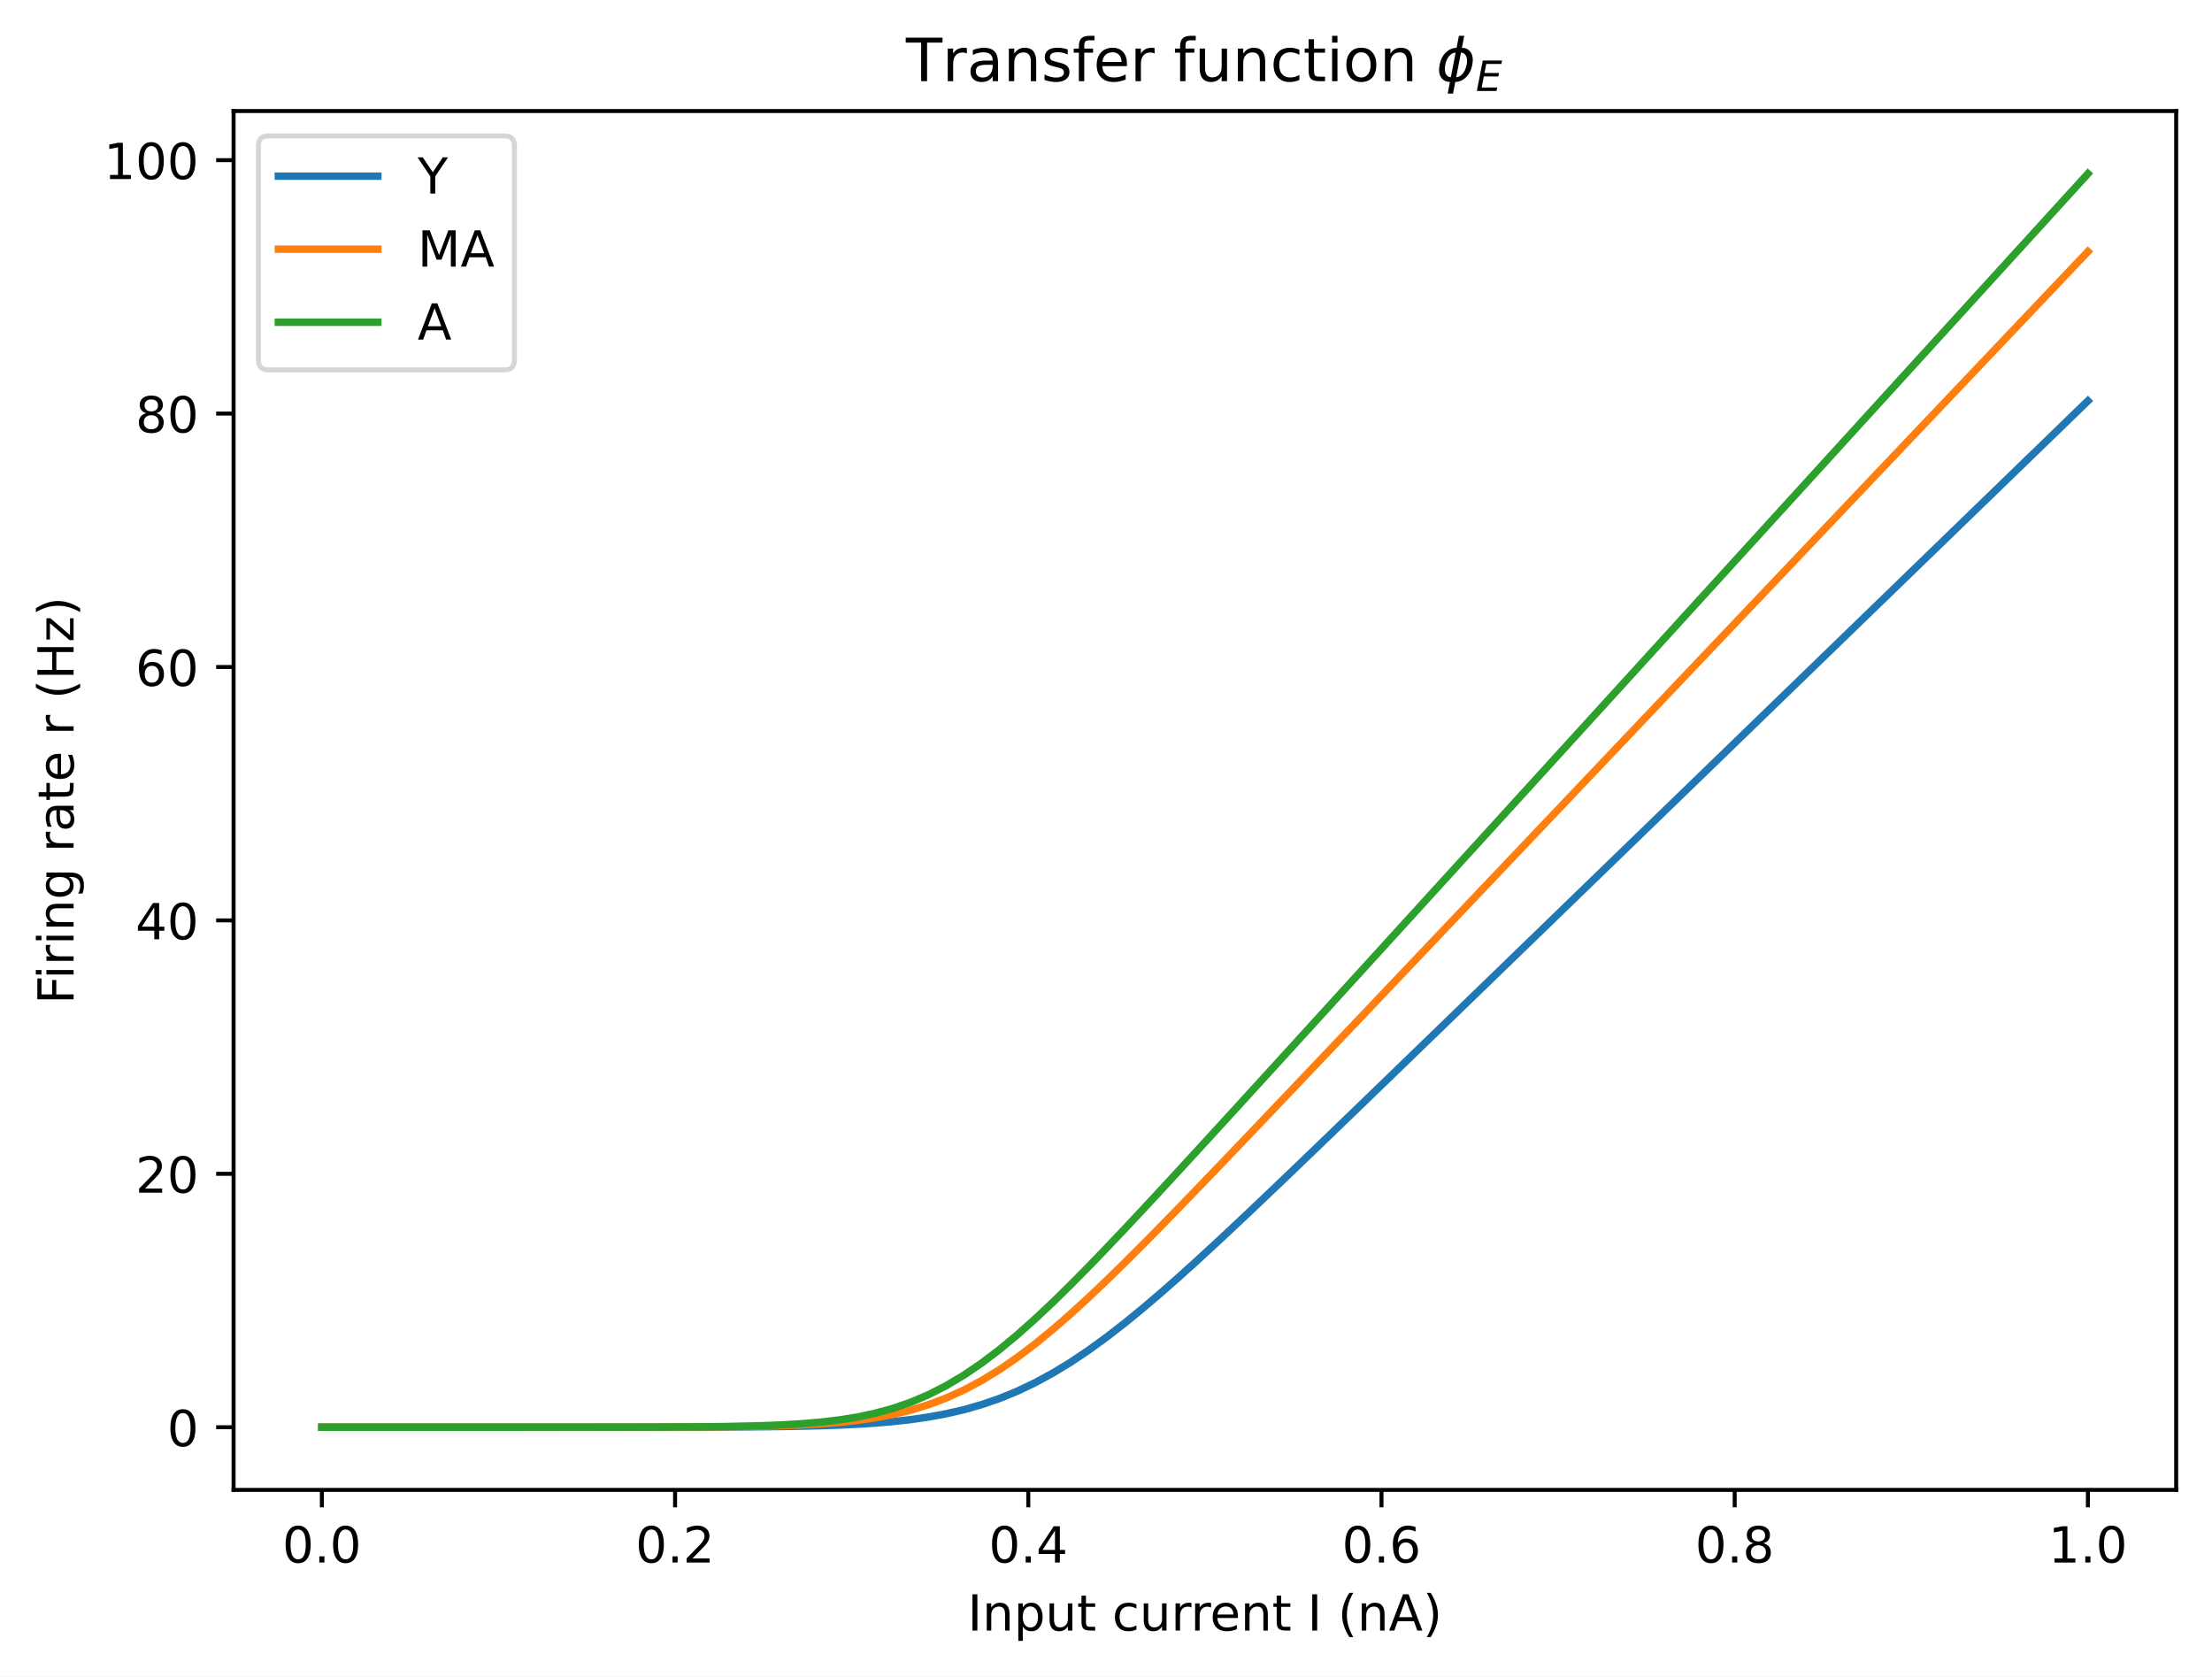
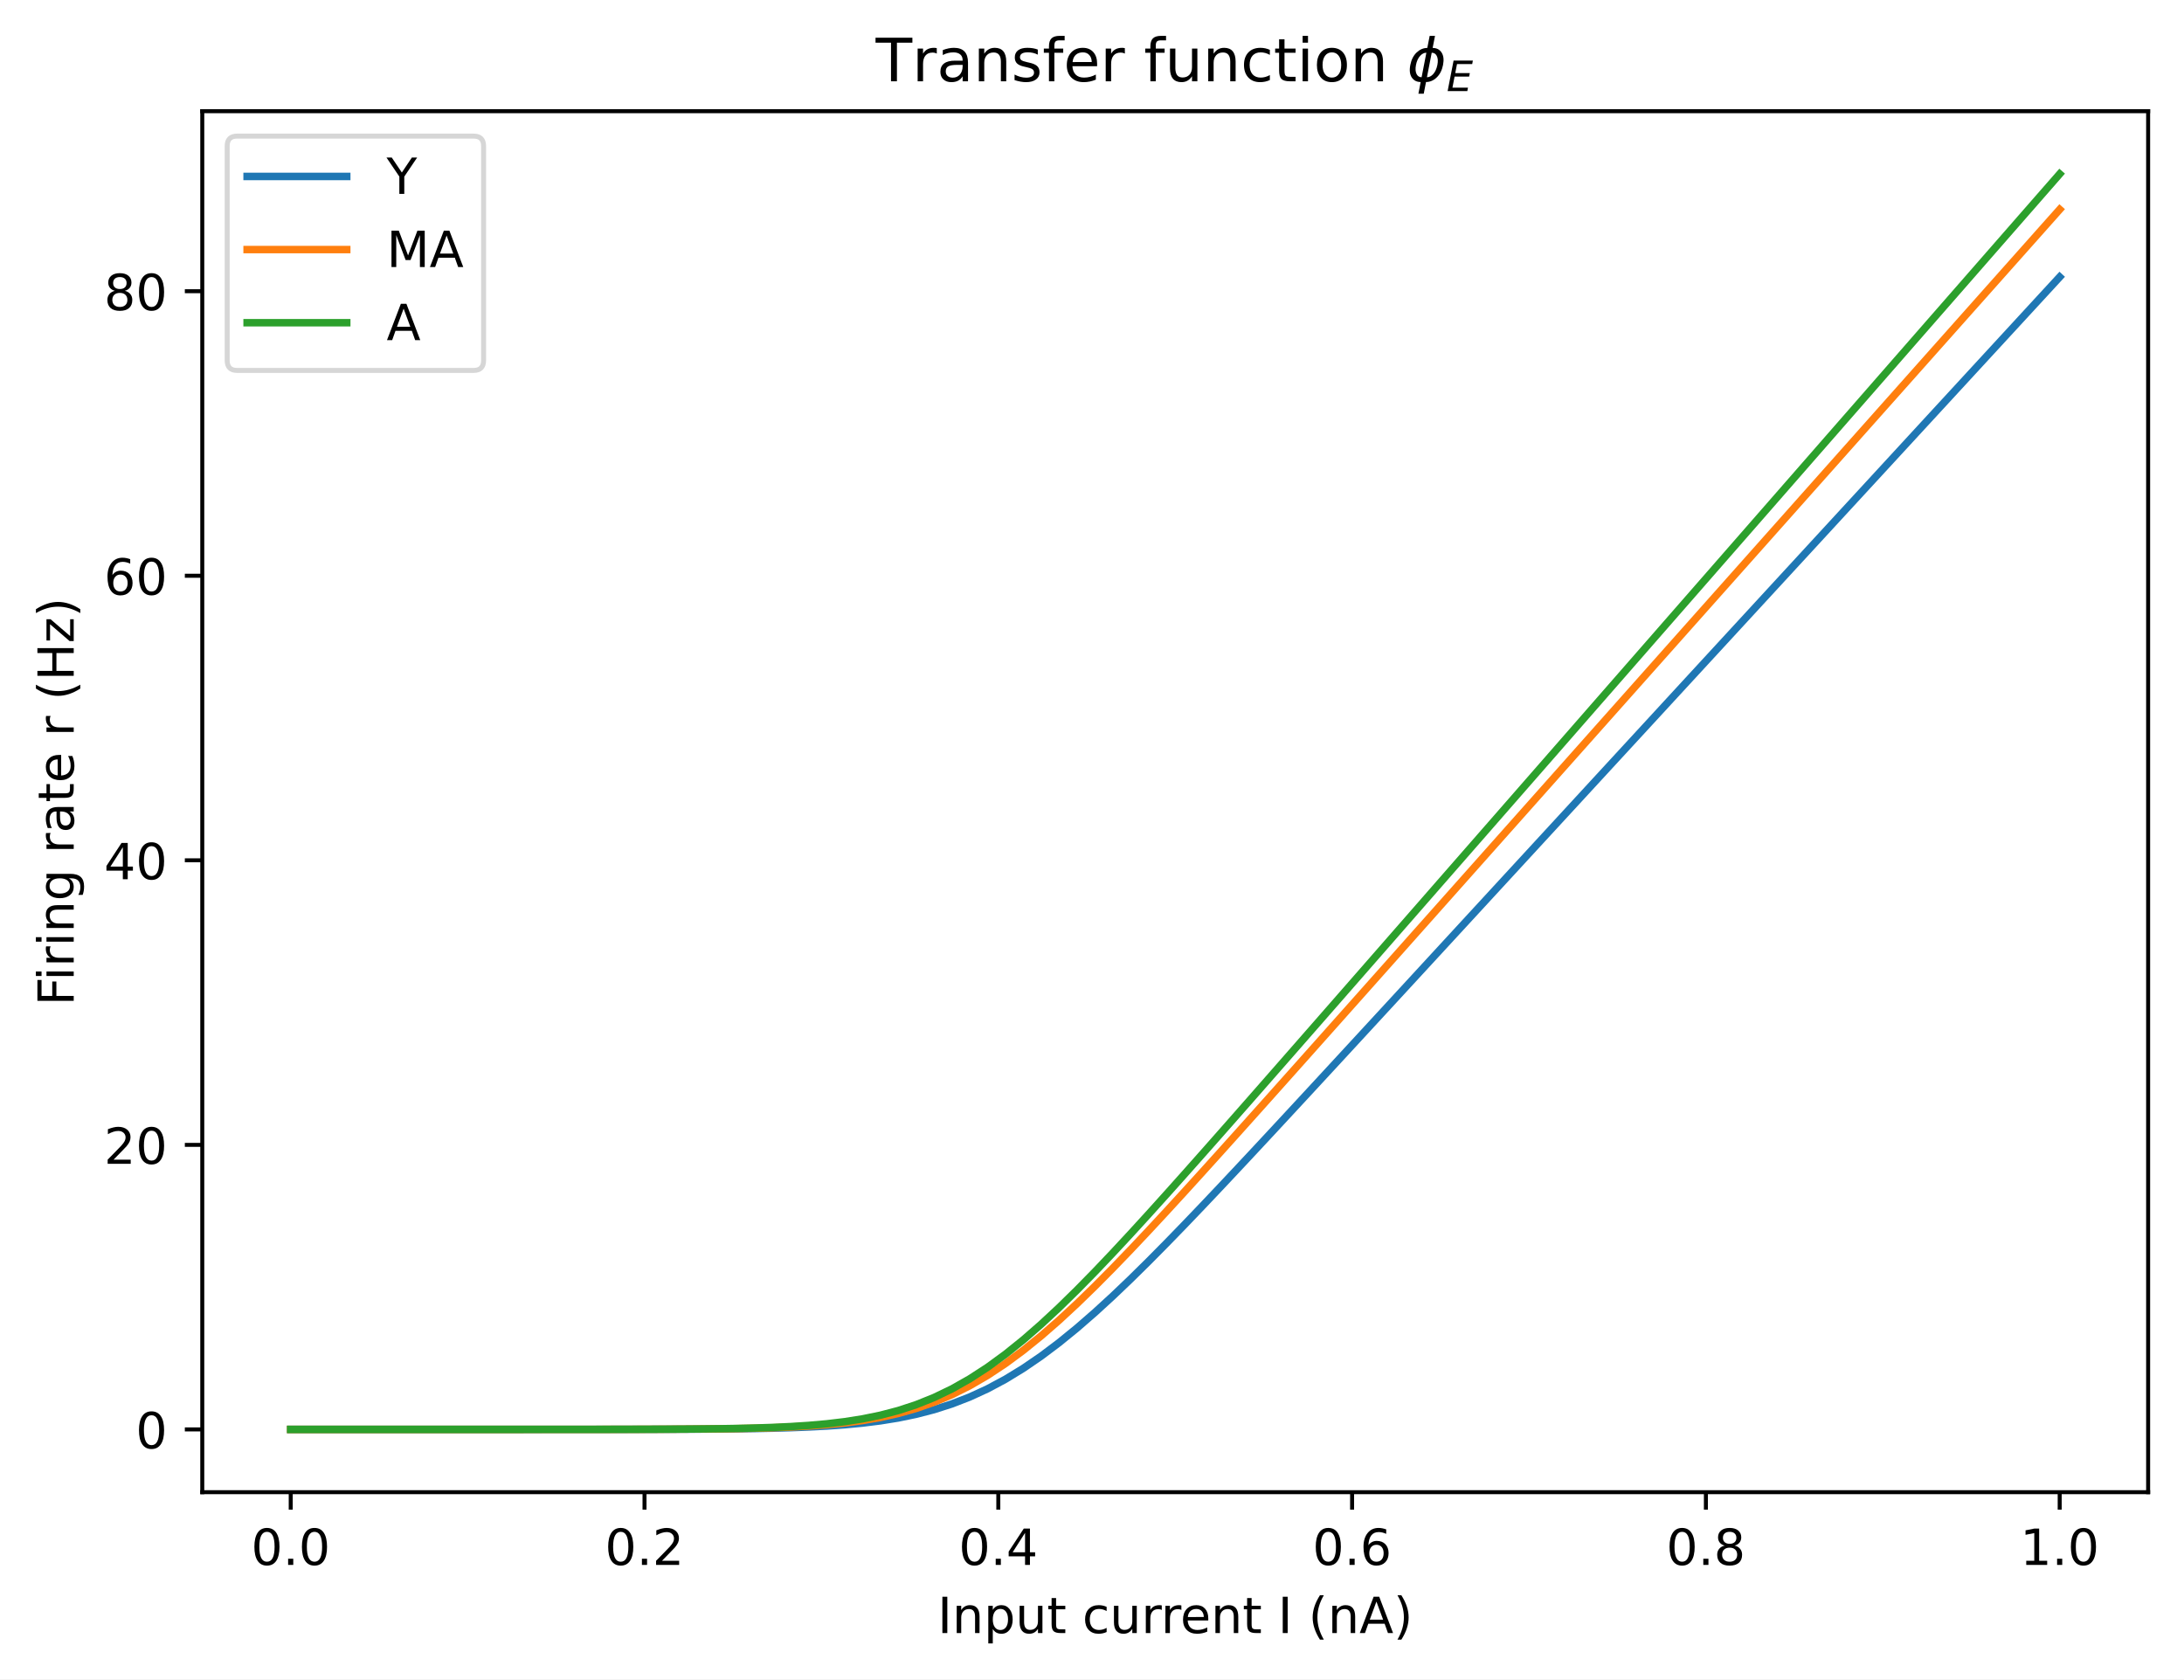
- <svg xmlns="http://www.w3.org/2000/svg" xmlns:xlink="http://www.w3.org/1999/xlink" width="444.766pt" height="337.076pt" viewBox="0 0 444.766 337.076" version="1.1">
+ <svg xmlns="http://www.w3.org/2000/svg" xmlns:xlink="http://www.w3.org/1999/xlink" width="438.403pt" height="337.076pt" viewBox="0 0 438.403 337.076" version="1.1">
  <defs>
    <style type="text/css">*{stroke-linejoin: round; stroke-linecap: butt}</style>
  </defs>
  <g id="figure_1">
    <g id="patch_1">
-       <path d="M 0 337.076  L 444.766 337.076  L 444.766 0  L 0 0  z " style="fill: #ffffff" />
+       <path d="M 0 337.076  L 438.403 337.076  L 438.403 0  L 0 0  z " style="fill: #ffffff" />
    </g>
    <g id="axes_1">
      <g id="patch_2">
-         <path d="M 46.966 299.52  L 437.566 299.52  L 437.566 22.32  L 46.966 22.32  z " style="fill: #ffffff" />
+         <path d="M 40.603 299.52  L 431.203 299.52  L 431.203 22.32  L 40.603 22.32  z " style="fill: #ffffff" />
      </g>
      <g id="matplotlib.axis_1">
        <g id="xtick_1">
          <g id="line2d_1">
            <defs>
-               <path id="m1072ce6566" d="M 0 0  L 0 3.5  " style="stroke: #000000; stroke-width: 0.8" />
-             </defs>
-             <g>
-               <use xlink:href="#m1072ce6566" x="64.72" y="299.52" style="stroke: #000000; stroke-width: 0.8" />
+               <path id="mf1806a82f8" d="M 0 0  L 0 3.5  " style="stroke: #000000; stroke-width: 0.8" />
+             </defs>
+             <g>
+               <use xlink:href="#mf1806a82f8" x="58.358" y="299.52" style="stroke: #000000; stroke-width: 0.8" />
            </g>
          </g>
          <g id="text_1">
-             <g transform="translate(56.76861 314.1184) scale(0.1 -0.1)">
+             <g transform="translate(50.40611 314.1184) scale(0.1 -0.1)">
              <defs>
                <path id="DejaVuSans-30" d="M 2034 4250  Q 1547 4250 1301 3770  Q 1056 3291 1056 2328  Q 1056 1369 1301 889  Q 1547 409 2034 409  Q 2525 409 2770 889  Q 3016 1369 3016 2328  Q 3016 3291 2770 3770  Q 2525 4250 2034 4250  z M 2034 4750  Q 2819 4750 3233 4129  Q 3647 3509 3647 2328  Q 3647 1150 3233 529  Q 2819 -91 2034 -91  Q 1250 -91 836 529  Q 422 1150 422 2328  Q 422 3509 836 4129  Q 1250 4750 2034 4750  z " transform="scale(0.015625)" />
                <path id="DejaVuSans-2e" d="M 684 794  L 1344 794  L 1344 0  L 684 0  L 684 794  z " transform="scale(0.015625)" />
              </defs>
              <use xlink:href="#DejaVuSans-30" />
              <use xlink:href="#DejaVuSans-2e" x="63.623" />
              <use xlink:href="#DejaVuSans-30" x="95.41" />
            </g>
          </g>
        </g>
        <g id="xtick_2">
          <g id="line2d_2">
            <g>
-               <use xlink:href="#m1072ce6566" x="135.738" y="299.52" style="stroke: #000000; stroke-width: 0.8" />
+               <use xlink:href="#mf1806a82f8" x="129.376" y="299.52" style="stroke: #000000; stroke-width: 0.8" />
            </g>
          </g>
          <g id="text_2">
-             <g transform="translate(127.7868 314.1184) scale(0.1 -0.1)">
+             <g transform="translate(121.4243 314.1184) scale(0.1 -0.1)">
              <defs>
                <path id="DejaVuSans-32" d="M 1228 531  L 3431 531  L 3431 0  L 469 0  L 469 531  Q 828 903 1448 1529  Q 2069 2156 2228 2338  Q 2531 2678 2651 2914  Q 2772 3150 2772 3378  Q 2772 3750 2511 3984  Q 2250 4219 1831 4219  Q 1534 4219 1204 4116  Q 875 4013 500 3803  L 500 4441  Q 881 4594 1212 4672  Q 1544 4750 1819 4750  Q 2544 4750 2975 4387  Q 3406 4025 3406 3419  Q 3406 3131 3298 2873  Q 3191 2616 2906 2266  Q 2828 2175 2409 1742  Q 1991 1309 1228 531  z " transform="scale(0.015625)" />
              </defs>
              <use xlink:href="#DejaVuSans-30" />
              <use xlink:href="#DejaVuSans-2e" x="63.623" />
              <use xlink:href="#DejaVuSans-32" x="95.41" />
            </g>
          </g>
        </g>
        <g id="xtick_3">
          <g id="line2d_3">
            <g>
-               <use xlink:href="#m1072ce6566" x="206.757" y="299.52" style="stroke: #000000; stroke-width: 0.8" />
+               <use xlink:href="#mf1806a82f8" x="200.394" y="299.52" style="stroke: #000000; stroke-width: 0.8" />
            </g>
          </g>
          <g id="text_3">
-             <g transform="translate(198.805 314.1184) scale(0.1 -0.1)">
+             <g transform="translate(192.4425 314.1184) scale(0.1 -0.1)">
              <defs>
                <path id="DejaVuSans-34" d="M 2419 4116  L 825 1625  L 2419 1625  L 2419 4116  z M 2253 4666  L 3047 4666  L 3047 1625  L 3713 1625  L 3713 1100  L 3047 1100  L 3047 0  L 2419 0  L 2419 1100  L 313 1100  L 313 1709  L 2253 4666  z " transform="scale(0.015625)" />
              </defs>
              <use xlink:href="#DejaVuSans-30" />
              <use xlink:href="#DejaVuSans-2e" x="63.623" />
              <use xlink:href="#DejaVuSans-34" x="95.41" />
            </g>
          </g>
        </g>
        <g id="xtick_4">
          <g id="line2d_4">
            <g>
-               <use xlink:href="#m1072ce6566" x="277.775" y="299.52" style="stroke: #000000; stroke-width: 0.8" />
+               <use xlink:href="#mf1806a82f8" x="271.412" y="299.52" style="stroke: #000000; stroke-width: 0.8" />
            </g>
          </g>
          <g id="text_4">
-             <g transform="translate(269.8232 314.1184) scale(0.1 -0.1)">
+             <g transform="translate(263.4607 314.1184) scale(0.1 -0.1)">
              <defs>
                <path id="DejaVuSans-36" d="M 2113 2584  Q 1688 2584 1439 2293  Q 1191 2003 1191 1497  Q 1191 994 1439 701  Q 1688 409 2113 409  Q 2538 409 2786 701  Q 3034 994 3034 1497  Q 3034 2003 2786 2293  Q 2538 2584 2113 2584  z M 3366 4563  L 3366 3988  Q 3128 4100 2886 4159  Q 2644 4219 2406 4219  Q 1781 4219 1451 3797  Q 1122 3375 1075 2522  Q 1259 2794 1537 2939  Q 1816 3084 2150 3084  Q 2853 3084 3261 2657  Q 3669 2231 3669 1497  Q 3669 778 3244 343  Q 2819 -91 2113 -91  Q 1303 -91 875 529  Q 447 1150 447 2328  Q 447 3434 972 4092  Q 1497 4750 2381 4750  Q 2619 4750 2861 4703  Q 3103 4656 3366 4563  z " transform="scale(0.015625)" />
              </defs>
              <use xlink:href="#DejaVuSans-30" />
              <use xlink:href="#DejaVuSans-2e" x="63.623" />
              <use xlink:href="#DejaVuSans-36" x="95.41" />
            </g>
          </g>
        </g>
        <g id="xtick_5">
          <g id="line2d_5">
            <g>
-               <use xlink:href="#m1072ce6566" x="348.793" y="299.52" style="stroke: #000000; stroke-width: 0.8" />
+               <use xlink:href="#mf1806a82f8" x="342.43" y="299.52" style="stroke: #000000; stroke-width: 0.8" />
            </g>
          </g>
          <g id="text_5">
-             <g transform="translate(340.8413 314.1184) scale(0.1 -0.1)">
+             <g transform="translate(334.4788 314.1184) scale(0.1 -0.1)">
              <defs>
                <path id="DejaVuSans-38" d="M 2034 2216  Q 1584 2216 1326 1975  Q 1069 1734 1069 1313  Q 1069 891 1326 650  Q 1584 409 2034 409  Q 2484 409 2743 651  Q 3003 894 3003 1313  Q 3003 1734 2745 1975  Q 2488 2216 2034 2216  z M 1403 2484  Q 997 2584 770 2862  Q 544 3141 544 3541  Q 544 4100 942 4425  Q 1341 4750 2034 4750  Q 2731 4750 3128 4425  Q 3525 4100 3525 3541  Q 3525 3141 3298 2862  Q 3072 2584 2669 2484  Q 3125 2378 3379 2068  Q 3634 1759 3634 1313  Q 3634 634 3220 271  Q 2806 -91 2034 -91  Q 1263 -91 848 271  Q 434 634 434 1313  Q 434 1759 690 2068  Q 947 2378 1403 2484  z M 1172 3481  Q 1172 3119 1398 2916  Q 1625 2713 2034 2713  Q 2441 2713 2670 2916  Q 2900 3119 2900 3481  Q 2900 3844 2670 4047  Q 2441 4250 2034 4250  Q 1625 4250 1398 4047  Q 1172 3844 1172 3481  z " transform="scale(0.015625)" />
              </defs>
              <use xlink:href="#DejaVuSans-30" />
              <use xlink:href="#DejaVuSans-2e" x="63.623" />
              <use xlink:href="#DejaVuSans-38" x="95.41" />
            </g>
          </g>
        </g>
        <g id="xtick_6">
          <g id="line2d_6">
            <g>
-               <use xlink:href="#m1072ce6566" x="419.811" y="299.52" style="stroke: #000000; stroke-width: 0.8" />
+               <use xlink:href="#mf1806a82f8" x="413.449" y="299.52" style="stroke: #000000; stroke-width: 0.8" />
            </g>
          </g>
          <g id="text_6">
-             <g transform="translate(411.8595 314.1184) scale(0.1 -0.1)">
+             <g transform="translate(405.497 314.1184) scale(0.1 -0.1)">
              <defs>
                <path id="DejaVuSans-31" d="M 794 531  L 1825 531  L 1825 4091  L 703 3866  L 703 4441  L 1819 4666  L 2450 4666  L 2450 531  L 3481 531  L 3481 0  L 794 0  L 794 531  z " transform="scale(0.015625)" />
              </defs>
              <use xlink:href="#DejaVuSans-31" />
              <use xlink:href="#DejaVuSans-2e" x="63.623" />
              <use xlink:href="#DejaVuSans-30" x="95.41" />
            </g>
          </g>
        </g>
        <g id="text_7">
-           <g transform="translate(194.5516 327.7966) scale(0.1 -0.1)">
+           <g transform="translate(188.1891 327.7966) scale(0.1 -0.1)">
            <defs>
              <path id="DejaVuSans-49" d="M 628 4666  L 1259 4666  L 1259 0  L 628 0  L 628 4666  z " transform="scale(0.015625)" />
              <path id="DejaVuSans-6e" d="M 3513 2113  L 3513 0  L 2938 0  L 2938 2094  Q 2938 2591 2744 2837  Q 2550 3084 2163 3084  Q 1697 3084 1428 2787  Q 1159 2491 1159 1978  L 1159 0  L 581 0  L 581 3500  L 1159 3500  L 1159 2956  Q 1366 3272 1645 3428  Q 1925 3584 2291 3584  Q 2894 3584 3203 3211  Q 3513 2838 3513 2113  z " transform="scale(0.015625)" />
              <path id="DejaVuSans-70" d="M 1159 525  L 1159 -1331  L 581 -1331  L 581 3500  L 1159 3500  L 1159 2969  Q 1341 3281 1617 3432  Q 1894 3584 2278 3584  Q 2916 3584 3314 3078  Q 3713 2572 3713 1747  Q 3713 922 3314 415  Q 2916 -91 2278 -91  Q 1894 -91 1617 61  Q 1341 213 1159 525  z M 3116 1747  Q 3116 2381 2855 2742  Q 2594 3103 2138 3103  Q 1681 3103 1420 2742  Q 1159 2381 1159 1747  Q 1159 1113 1420 752  Q 1681 391 2138 391  Q 2594 391 2855 752  Q 3116 1113 3116 1747  z " transform="scale(0.015625)" />
              <path id="DejaVuSans-75" d="M 544 1381  L 544 3500  L 1119 3500  L 1119 1403  Q 1119 906 1312 657  Q 1506 409 1894 409  Q 2359 409 2629 706  Q 2900 1003 2900 1516  L 2900 3500  L 3475 3500  L 3475 0  L 2900 0  L 2900 538  Q 2691 219 2414 64  Q 2138 -91 1772 -91  Q 1169 -91 856 284  Q 544 659 544 1381  z M 1991 3584  L 1991 3584  z " transform="scale(0.015625)" />
              <path id="DejaVuSans-74" d="M 1172 4494  L 1172 3500  L 2356 3500  L 2356 3053  L 1172 3053  L 1172 1153  Q 1172 725 1289 603  Q 1406 481 1766 481  L 2356 481  L 2356 0  L 1766 0  Q 1100 0 847 248  Q 594 497 594 1153  L 594 3053  L 172 3053  L 172 3500  L 594 3500  L 594 4494  L 1172 4494  z " transform="scale(0.015625)" />
              <path id="DejaVuSans-20" transform="scale(0.015625)" />
              <path id="DejaVuSans-63" d="M 3122 3366  L 3122 2828  Q 2878 2963 2633 3030  Q 2388 3097 2138 3097  Q 1578 3097 1268 2742  Q 959 2388 959 1747  Q 959 1106 1268 751  Q 1578 397 2138 397  Q 2388 397 2633 464  Q 2878 531 3122 666  L 3122 134  Q 2881 22 2623 -34  Q 2366 -91 2075 -91  Q 1284 -91 818 406  Q 353 903 353 1747  Q 353 2603 823 3093  Q 1294 3584 2113 3584  Q 2378 3584 2631 3529  Q 2884 3475 3122 3366  z " transform="scale(0.015625)" />
              <path id="DejaVuSans-72" d="M 2631 2963  Q 2534 3019 2420 3045  Q 2306 3072 2169 3072  Q 1681 3072 1420 2755  Q 1159 2438 1159 1844  L 1159 0  L 581 0  L 581 3500  L 1159 3500  L 1159 2956  Q 1341 3275 1631 3429  Q 1922 3584 2338 3584  Q 2397 3584 2469 3576  Q 2541 3569 2628 3553  L 2631 2963  z " transform="scale(0.015625)" />
              <path id="DejaVuSans-65" d="M 3597 1894  L 3597 1613  L 953 1613  Q 991 1019 1311 708  Q 1631 397 2203 397  Q 2534 397 2845 478  Q 3156 559 3463 722  L 3463 178  Q 3153 47 2828 -22  Q 2503 -91 2169 -91  Q 1331 -91 842 396  Q 353 884 353 1716  Q 353 2575 817 3079  Q 1281 3584 2069 3584  Q 2775 3584 3186 3129  Q 3597 2675 3597 1894  z M 3022 2063  Q 3016 2534 2758 2815  Q 2500 3097 2075 3097  Q 1594 3097 1305 2825  Q 1016 2553 972 2059  L 3022 2063  z " transform="scale(0.015625)" />
              <path id="DejaVuSans-28" d="M 1984 4856  Q 1566 4138 1362 3434  Q 1159 2731 1159 2009  Q 1159 1288 1364 580  Q 1569 -128 1984 -844  L 1484 -844  Q 1016 -109 783 600  Q 550 1309 550 2009  Q 550 2706 781 3412  Q 1013 4119 1484 4856  L 1984 4856  z " transform="scale(0.015625)" />
              <path id="DejaVuSans-41" d="M 2188 4044  L 1331 1722  L 3047 1722  L 2188 4044  z M 1831 4666  L 2547 4666  L 4325 0  L 3669 0  L 3244 1197  L 1141 1197  L 716 0  L 50 0  L 1831 4666  z " transform="scale(0.015625)" />
              <path id="DejaVuSans-29" d="M 513 4856  L 1013 4856  Q 1481 4119 1714 3412  Q 1947 2706 1947 2009  Q 1947 1309 1714 600  Q 1481 -109 1013 -844  L 513 -844  Q 928 -128 1133 580  Q 1338 1288 1338 2009  Q 1338 2731 1133 3434  Q 928 4138 513 4856  z " transform="scale(0.015625)" />
            </defs>
            <use xlink:href="#DejaVuSans-49" />
            <use xlink:href="#DejaVuSans-6e" x="29.492" />
            <use xlink:href="#DejaVuSans-70" x="92.871" />
            <use xlink:href="#DejaVuSans-75" x="156.348" />
            <use xlink:href="#DejaVuSans-74" x="219.727" />
            <use xlink:href="#DejaVuSans-20" x="258.936" />
            <use xlink:href="#DejaVuSans-63" x="290.723" />
            <use xlink:href="#DejaVuSans-75" x="345.703" />
            <use xlink:href="#DejaVuSans-72" x="409.082" />
            <use xlink:href="#DejaVuSans-72" x="448.445" />
            <use xlink:href="#DejaVuSans-65" x="487.309" />
            <use xlink:href="#DejaVuSans-6e" x="548.832" />
            <use xlink:href="#DejaVuSans-74" x="612.211" />
            <use xlink:href="#DejaVuSans-20" x="651.42" />
            <use xlink:href="#DejaVuSans-49" x="683.207" />
            <use xlink:href="#DejaVuSans-20" x="712.699" />
            <use xlink:href="#DejaVuSans-28" x="744.486" />
            <use xlink:href="#DejaVuSans-6e" x="783.5" />
            <use xlink:href="#DejaVuSans-41" x="846.879" />
            <use xlink:href="#DejaVuSans-29" x="915.287" />
          </g>
        </g>
      </g>
      <g id="matplotlib.axis_2">
        <g id="ytick_1">
          <g id="line2d_7">
            <defs>
-               <path id="m0a94225b3d" d="M 0 0  L -3.5 0  " style="stroke: #000000; stroke-width: 0.8" />
-             </defs>
-             <g>
-               <use xlink:href="#m0a94225b3d" x="46.966" y="286.92" style="stroke: #000000; stroke-width: 0.8" />
+               <path id="m13f90d590e" d="M 0 0  L -3.5 0  " style="stroke: #000000; stroke-width: 0.8" />
+             </defs>
+             <g>
+               <use xlink:href="#m13f90d590e" x="40.603" y="286.92" style="stroke: #000000; stroke-width: 0.8" />
            </g>
          </g>
          <g id="text_8">
-             <g transform="translate(33.60312 290.7192) scale(0.1 -0.1)">
+             <g transform="translate(27.24063 290.7192) scale(0.1 -0.1)">
              <use xlink:href="#DejaVuSans-30" />
            </g>
          </g>
        </g>
        <g id="ytick_2">
          <g id="line2d_8">
            <g>
-               <use xlink:href="#m0a94225b3d" x="46.966" y="235.975" style="stroke: #000000; stroke-width: 0.8" />
+               <use xlink:href="#m13f90d590e" x="40.603" y="229.804" style="stroke: #000000; stroke-width: 0.8" />
            </g>
          </g>
          <g id="text_9">
-             <g transform="translate(27.24063 239.7746) scale(0.1 -0.1)">
+             <g transform="translate(20.87813 233.6029) scale(0.1 -0.1)">
              <use xlink:href="#DejaVuSans-32" />
              <use xlink:href="#DejaVuSans-30" x="63.623" />
            </g>
          </g>
        </g>
        <g id="ytick_3">
          <g id="line2d_9">
            <g>
-               <use xlink:href="#m0a94225b3d" x="46.966" y="185.031" style="stroke: #000000; stroke-width: 0.8" />
+               <use xlink:href="#m13f90d590e" x="40.603" y="172.687" style="stroke: #000000; stroke-width: 0.8" />
            </g>
          </g>
          <g id="text_10">
-             <g transform="translate(27.24063 188.83) scale(0.1 -0.1)">
+             <g transform="translate(20.87813 176.4866) scale(0.1 -0.1)">
              <use xlink:href="#DejaVuSans-34" />
              <use xlink:href="#DejaVuSans-30" x="63.623" />
            </g>
          </g>
        </g>
        <g id="ytick_4">
          <g id="line2d_10">
            <g>
-               <use xlink:href="#m0a94225b3d" x="46.966" y="134.086" style="stroke: #000000; stroke-width: 0.8" />
+               <use xlink:href="#m13f90d590e" x="40.603" y="115.571" style="stroke: #000000; stroke-width: 0.8" />
            </g>
          </g>
          <g id="text_11">
-             <g transform="translate(27.24063 137.8854) scale(0.1 -0.1)">
+             <g transform="translate(20.87813 119.3703) scale(0.1 -0.1)">
              <use xlink:href="#DejaVuSans-36" />
              <use xlink:href="#DejaVuSans-30" x="63.623" />
            </g>
          </g>
        </g>
        <g id="ytick_5">
          <g id="line2d_11">
            <g>
-               <use xlink:href="#m0a94225b3d" x="46.966" y="83.142" style="stroke: #000000; stroke-width: 0.8" />
+               <use xlink:href="#m13f90d590e" x="40.603" y="58.455" style="stroke: #000000; stroke-width: 0.8" />
            </g>
          </g>
          <g id="text_12">
-             <g transform="translate(27.24063 86.94083) scale(0.1 -0.1)">
+             <g transform="translate(20.87813 62.25399) scale(0.1 -0.1)">
              <use xlink:href="#DejaVuSans-38" />
              <use xlink:href="#DejaVuSans-30" x="63.623" />
            </g>
          </g>
        </g>
-         <g id="ytick_6">
-           <g id="line2d_12">
-             <g>
-               <use xlink:href="#m0a94225b3d" x="46.966" y="32.197" style="stroke: #000000; stroke-width: 0.8" />
-             </g>
-           </g>
-           <g id="text_13">
-             <g transform="translate(20.87813 35.99623) scale(0.1 -0.1)">
-               <use xlink:href="#DejaVuSans-31" />
-               <use xlink:href="#DejaVuSans-30" x="63.623" />
-               <use xlink:href="#DejaVuSans-30" x="127.246" />
-             </g>
-           </g>
-         </g>
-         <g id="text_14">
+         <g id="text_13">
          <g transform="translate(14.79844 201.8747) rotate(-90) scale(0.1 -0.1)">
            <defs>
              <path id="DejaVuSans-46" d="M 628 4666  L 3309 4666  L 3309 4134  L 1259 4134  L 1259 2759  L 3109 2759  L 3109 2228  L 1259 2228  L 1259 0  L 628 0  L 628 4666  z " transform="scale(0.015625)" />
              <path id="DejaVuSans-69" d="M 603 3500  L 1178 3500  L 1178 0  L 603 0  L 603 3500  z M 603 4863  L 1178 4863  L 1178 4134  L 603 4134  L 603 4863  z " transform="scale(0.015625)" />
              <path id="DejaVuSans-67" d="M 2906 1791  Q 2906 2416 2648 2759  Q 2391 3103 1925 3103  Q 1463 3103 1205 2759  Q 947 2416 947 1791  Q 947 1169 1205 825  Q 1463 481 1925 481  Q 2391 481 2648 825  Q 2906 1169 2906 1791  z M 3481 434  Q 3481 -459 3084 -895  Q 2688 -1331 1869 -1331  Q 1566 -1331 1297 -1286  Q 1028 -1241 775 -1147  L 775 -588  Q 1028 -725 1275 -790  Q 1522 -856 1778 -856  Q 2344 -856 2625 -561  Q 2906 -266 2906 331  L 2906 616  Q 2728 306 2450 153  Q 2172 0 1784 0  Q 1141 0 747 490  Q 353 981 353 1791  Q 353 2603 747 3093  Q 1141 3584 1784 3584  Q 2172 3584 2450 3431  Q 2728 3278 2906 2969  L 2906 3500  L 3481 3500  L 3481 434  z " transform="scale(0.015625)" />
              <path id="DejaVuSans-61" d="M 2194 1759  Q 1497 1759 1228 1600  Q 959 1441 959 1056  Q 959 750 1161 570  Q 1363 391 1709 391  Q 2188 391 2477 730  Q 2766 1069 2766 1631  L 2766 1759  L 2194 1759  z M 3341 1997  L 3341 0  L 2766 0  L 2766 531  Q 2569 213 2275 61  Q 1981 -91 1556 -91  Q 1019 -91 701 211  Q 384 513 384 1019  Q 384 1609 779 1909  Q 1175 2209 1959 2209  L 2766 2209  L 2766 2266  Q 2766 2663 2505 2880  Q 2244 3097 1772 3097  Q 1472 3097 1187 3025  Q 903 2953 641 2809  L 641 3341  Q 956 3463 1253 3523  Q 1550 3584 1831 3584  Q 2591 3584 2966 3190  Q 3341 2797 3341 1997  z " transform="scale(0.015625)" />
              <path id="DejaVuSans-48" d="M 628 4666  L 1259 4666  L 1259 2753  L 3553 2753  L 3553 4666  L 4184 4666  L 4184 0  L 3553 0  L 3553 2222  L 1259 2222  L 1259 0  L 628 0  L 628 4666  z " transform="scale(0.015625)" />
              <path id="DejaVuSans-7a" d="M 353 3500  L 3084 3500  L 3084 2975  L 922 459  L 3084 459  L 3084 0  L 275 0  L 275 525  L 2438 3041  L 353 3041  L 353 3500  z " transform="scale(0.015625)" />
            </defs>
            <use xlink:href="#DejaVuSans-46" />
            <use xlink:href="#DejaVuSans-69" x="50.27" />
            <use xlink:href="#DejaVuSans-72" x="78.053" />
            <use xlink:href="#DejaVuSans-69" x="119.166" />
            <use xlink:href="#DejaVuSans-6e" x="146.949" />
            <use xlink:href="#DejaVuSans-67" x="210.328" />
            <use xlink:href="#DejaVuSans-20" x="273.805" />
            <use xlink:href="#DejaVuSans-72" x="305.592" />
            <use xlink:href="#DejaVuSans-61" x="346.705" />
            <use xlink:href="#DejaVuSans-74" x="407.984" />
            <use xlink:href="#DejaVuSans-65" x="447.193" />
            <use xlink:href="#DejaVuSans-20" x="508.717" />
            <use xlink:href="#DejaVuSans-72" x="540.504" />
            <use xlink:href="#DejaVuSans-20" x="581.617" />
            <use xlink:href="#DejaVuSans-28" x="613.404" />
            <use xlink:href="#DejaVuSans-48" x="652.418" />
            <use xlink:href="#DejaVuSans-7a" x="727.613" />
            <use xlink:href="#DejaVuSans-29" x="780.104" />
          </g>
        </g>
      </g>
+       <g id="line2d_12">
+         <path d="M 58.358 286.92  L 61.944 286.92  L 65.531 286.92  L 69.118 286.92  L 72.705 286.92  L 76.292 286.92  L 79.878 286.92  L 83.465 286.92  L 87.052 286.92  L 90.639 286.92  L 94.225 286.92  L 97.812 286.919  L 101.399 286.919  L 104.986 286.919  L 108.573 286.918  L 112.159 286.917  L 115.746 286.915  L 119.333 286.913  L 122.92 286.91  L 126.506 286.906  L 130.093 286.9  L 133.68 286.891  L 137.267 286.878  L 140.854 286.859  L 144.44 286.833  L 148.027 286.796  L 151.614 286.744  L 155.201 286.672  L 158.787 286.571  L 162.374 286.433  L 165.961 286.245  L 169.548 285.991  L 173.135 285.652  L 176.721 285.205  L 180.308 284.626  L 183.895 283.885  L 187.482 282.955  L 191.068 281.807  L 194.655 280.417  L 198.242 278.767  L 201.829 276.847  L 205.416 274.656  L 209.002 272.203  L 212.589 269.503  L 216.176 266.581  L 219.763 263.463  L 223.349 260.178  L 226.936 256.754  L 230.523 253.218  L 234.11 249.593  L 237.697 245.899  L 241.283 242.152  L 244.87 238.365  L 248.457 234.548  L 252.044 230.709  L 255.63 226.855  L 259.217 222.988  L 262.804 219.114  L 266.391 215.233  L 269.978 211.349  L 273.564 207.461  L 277.151 203.572  L 280.738 199.681  L 284.325 195.789  L 287.911 191.896  L 291.498 188.003  L 295.085 184.109  L 298.672 180.215  L 302.258 176.321  L 305.845 172.427  L 309.432 168.533  L 313.019 164.639  L 316.606 160.745  L 320.192 156.85  L 323.779 152.956  L 327.366 149.062  L 330.953 145.168  L 334.539 141.273  L 338.126 137.379  L 341.713 133.485  L 345.3 129.591  L 348.887 125.696  L 352.473 121.802  L 356.06 117.908  L 359.647 114.013  L 363.234 110.119  L 366.82 106.225  L 370.407 102.33  L 373.994 98.436  L 377.581 94.542  L 381.168 90.648  L 384.754 86.753  L 388.341 82.859  L 391.928 78.965  L 395.515 75.07  L 399.101 71.176  L 402.688 67.282  L 406.275 63.388  L 409.862 59.493  L 413.449 55.599  " clip-path="url(#pe2498b3df8)" style="fill: none; stroke: #1f77b4; stroke-width: 1.5; stroke-linecap: square" />
+       </g>
      <g id="line2d_13">
-         <path d="M 64.72 286.92  L 68.307 286.92  L 71.894 286.92  L 75.481 286.92  L 79.067 286.92  L 82.654 286.92  L 86.241 286.92  L 89.828 286.92  L 93.414 286.92  L 97.001 286.92  L 100.588 286.92  L 104.175 286.919  L 107.761 286.919  L 111.348 286.919  L 114.935 286.918  L 118.522 286.917  L 122.109 286.916  L 125.695 286.914  L 129.282 286.911  L 132.869 286.908  L 136.456 286.902  L 140.042 286.894  L 143.629 286.882  L 147.216 286.866  L 150.803 286.843  L 154.39 286.81  L 157.976 286.763  L 161.563 286.699  L 165.15 286.609  L 168.737 286.486  L 172.323 286.318  L 175.91 286.091  L 179.497 285.789  L 183.084 285.391  L 186.671 284.874  L 190.257 284.213  L 193.844 283.383  L 197.431 282.359  L 201.018 281.12  L 204.604 279.648  L 208.191 277.936  L 211.778 275.981  L 215.365 273.793  L 218.952 271.385  L 222.538 268.778  L 226.125 265.997  L 229.712 263.067  L 233.299 260.014  L 236.885 256.86  L 240.472 253.627  L 244.059 250.332  L 247.646 246.99  L 251.233 243.612  L 254.819 240.207  L 258.406 236.783  L 261.993 233.345  L 265.58 229.897  L 269.166 226.441  L 272.753 222.98  L 276.34 219.515  L 279.927 216.047  L 283.514 212.578  L 287.1 209.107  L 290.687 205.636  L 294.274 202.164  L 297.861 198.691  L 301.447 195.218  L 305.034 191.745  L 308.621 188.272  L 312.208 184.799  L 315.795 181.325  L 319.381 177.852  L 322.968 174.379  L 326.555 170.905  L 330.142 167.432  L 333.728 163.958  L 337.315 160.485  L 340.902 157.011  L 344.489 153.538  L 348.076 150.064  L 351.662 146.591  L 355.249 143.117  L 358.836 139.644  L 362.423 136.17  L 366.009 132.697  L 369.596 129.223  L 373.183 125.75  L 376.77 122.276  L 380.357 118.803  L 383.943 115.329  L 387.53 111.856  L 391.117 108.382  L 394.704 104.909  L 398.29 101.435  L 401.877 97.962  L 405.464 94.488  L 409.051 91.015  L 412.638 87.541  L 416.224 84.068  L 419.811 80.594  " clip-path="url(#pc67b0a345f)" style="fill: none; stroke: #1f77b4; stroke-width: 1.5; stroke-linecap: square" />
+         <path d="M 58.358 286.92  L 61.944 286.92  L 65.531 286.92  L 69.118 286.92  L 72.705 286.92  L 76.292 286.92  L 79.878 286.92  L 83.465 286.92  L 87.052 286.92  L 90.639 286.92  L 94.225 286.919  L 97.812 286.919  L 101.399 286.919  L 104.986 286.918  L 108.573 286.917  L 112.159 286.916  L 115.746 286.914  L 119.333 286.912  L 122.92 286.908  L 126.506 286.902  L 130.093 286.894  L 133.68 286.882  L 137.267 286.864  L 140.854 286.839  L 144.44 286.803  L 148.027 286.752  L 151.614 286.679  L 155.201 286.577  L 158.787 286.436  L 162.374 286.241  L 165.961 285.975  L 169.548 285.616  L 173.135 285.141  L 176.721 284.519  L 180.308 283.72  L 183.895 282.711  L 187.482 281.462  L 191.068 279.949  L 194.655 278.153  L 198.242 276.066  L 201.829 273.69  L 205.416 271.04  L 209.002 268.137  L 212.589 265.008  L 216.176 261.685  L 219.763 258.2  L 223.349 254.584  L 226.936 250.863  L 230.523 247.06  L 234.11 243.196  L 237.697 239.285  L 241.283 235.341  L 244.87 231.371  L 248.457 227.383  L 252.044 223.382  L 255.63 219.372  L 259.217 215.355  L 262.804 211.334  L 266.391 207.31  L 269.978 203.283  L 273.564 199.255  L 277.151 195.226  L 280.738 191.197  L 284.325 187.166  L 287.911 183.136  L 291.498 179.105  L 295.085 175.074  L 298.672 171.043  L 302.258 167.012  L 305.845 162.981  L 309.432 158.95  L 313.019 154.919  L 316.606 150.888  L 320.192 146.856  L 323.779 142.825  L 327.366 138.794  L 330.953 134.763  L 334.539 130.732  L 338.126 126.7  L 341.713 122.669  L 345.3 118.638  L 348.887 114.607  L 352.473 110.576  L 356.06 106.544  L 359.647 102.513  L 363.234 98.482  L 366.82 94.451  L 370.407 90.42  L 373.994 86.388  L 377.581 82.357  L 381.168 78.326  L 384.754 74.295  L 388.341 70.264  L 391.928 66.232  L 395.515 62.201  L 399.101 58.17  L 402.688 54.139  L 406.275 50.108  L 409.862 46.076  L 413.449 42.045  " clip-path="url(#pe2498b3df8)" style="fill: none; stroke: #ff7f0e; stroke-width: 1.5; stroke-linecap: square" />
      </g>
      <g id="line2d_14">
-         <path d="M 64.72 286.92  L 68.307 286.92  L 71.894 286.92  L 75.481 286.92  L 79.067 286.92  L 82.654 286.92  L 86.241 286.92  L 89.828 286.92  L 93.414 286.92  L 97.001 286.92  L 100.588 286.919  L 104.175 286.919  L 107.761 286.919  L 111.348 286.918  L 114.935 286.917  L 118.522 286.915  L 122.109 286.913  L 125.695 286.91  L 129.282 286.905  L 132.869 286.897  L 136.456 286.886  L 140.042 286.869  L 143.629 286.845  L 147.216 286.809  L 150.803 286.758  L 154.39 286.684  L 157.976 286.58  L 161.563 286.432  L 165.15 286.225  L 168.737 285.941  L 172.323 285.555  L 175.91 285.04  L 179.497 284.363  L 183.084 283.493  L 186.671 282.396  L 190.257 281.045  L 193.844 279.42  L 197.431 277.509  L 201.018 275.314  L 204.604 272.846  L 208.191 270.129  L 211.778 267.19  L 215.365 264.062  L 218.952 260.779  L 222.538 257.37  L 226.125 253.864  L 229.712 250.283  L 233.299 246.647  L 236.885 242.969  L 240.472 239.262  L 244.059 235.534  L 247.646 231.791  L 251.233 228.037  L 254.819 224.276  L 258.406 220.51  L 261.993 216.741  L 265.58 212.969  L 269.166 209.195  L 272.753 205.421  L 276.34 201.646  L 279.927 197.87  L 283.514 194.094  L 287.1 190.318  L 290.687 186.541  L 294.274 182.765  L 297.861 178.988  L 301.447 175.212  L 305.034 171.435  L 308.621 167.659  L 312.208 163.882  L 315.795 160.105  L 319.381 156.329  L 322.968 152.552  L 326.555 148.776  L 330.142 144.999  L 333.728 141.222  L 337.315 137.446  L 340.902 133.669  L 344.489 129.892  L 348.076 126.116  L 351.662 122.339  L 355.249 118.562  L 358.836 114.786  L 362.423 111.009  L 366.009 107.233  L 369.596 103.456  L 373.183 99.679  L 376.77 95.903  L 380.357 92.126  L 383.943 88.349  L 387.53 84.573  L 391.117 80.796  L 394.704 77.019  L 398.29 73.243  L 401.877 69.466  L 405.464 65.689  L 409.051 61.913  L 412.638 58.136  L 416.224 54.36  L 419.811 50.583  " clip-path="url(#pc67b0a345f)" style="fill: none; stroke: #ff7f0e; stroke-width: 1.5; stroke-linecap: square" />
-       </g>
-       <g id="line2d_15">
-         <path d="M 64.72 286.92  L 68.307 286.92  L 71.894 286.92  L 75.481 286.92  L 79.067 286.92  L 82.654 286.92  L 86.241 286.92  L 89.828 286.92  L 93.414 286.92  L 97.001 286.92  L 100.588 286.919  L 104.175 286.919  L 107.761 286.918  L 111.348 286.917  L 114.935 286.916  L 118.522 286.914  L 122.109 286.911  L 125.695 286.906  L 129.282 286.899  L 132.869 286.888  L 136.456 286.872  L 140.042 286.848  L 143.629 286.813  L 147.216 286.76  L 150.803 286.684  L 154.39 286.574  L 157.976 286.416  L 161.563 286.193  L 165.15 285.883  L 168.737 285.457  L 172.323 284.883  L 175.91 284.125  L 179.497 283.146  L 183.084 281.911  L 186.671 280.39  L 190.257 278.565  L 193.844 276.429  L 197.431 273.989  L 201.018 271.266  L 204.604 268.29  L 208.191 265.095  L 211.778 261.72  L 215.365 258.2  L 218.952 254.567  L 222.538 250.849  L 226.125 247.067  L 229.712 243.239  L 233.299 239.378  L 236.885 235.494  L 240.472 231.593  L 244.059 227.682  L 247.646 223.762  L 251.233 219.838  L 254.819 215.91  L 258.406 211.98  L 261.993 208.048  L 265.58 204.115  L 269.166 200.181  L 272.753 196.247  L 276.34 192.313  L 279.927 188.379  L 283.514 184.444  L 287.1 180.509  L 290.687 176.575  L 294.274 172.64  L 297.861 168.705  L 301.447 164.77  L 305.034 160.835  L 308.621 156.9  L 312.208 152.966  L 315.795 149.031  L 319.381 145.096  L 322.968 141.161  L 326.555 137.226  L 330.142 133.291  L 333.728 129.356  L 337.315 125.422  L 340.902 121.487  L 344.489 117.552  L 348.076 113.617  L 351.662 109.682  L 355.249 105.747  L 358.836 101.812  L 362.423 97.878  L 366.009 93.943  L 369.596 90.008  L 373.183 86.073  L 376.77 82.138  L 380.357 78.203  L 383.943 74.269  L 387.53 70.334  L 391.117 66.399  L 394.704 62.464  L 398.29 58.529  L 401.877 54.594  L 405.464 50.659  L 409.051 46.725  L 412.638 42.79  L 416.224 38.855  L 419.811 34.92  " clip-path="url(#pc67b0a345f)" style="fill: none; stroke: #2ca02c; stroke-width: 1.5; stroke-linecap: square" />
+         <path d="M 58.358 286.92  L 61.944 286.92  L 65.531 286.92  L 69.118 286.92  L 72.705 286.92  L 76.292 286.92  L 79.878 286.92  L 83.465 286.92  L 87.052 286.92  L 90.639 286.92  L 94.225 286.919  L 97.812 286.919  L 101.399 286.919  L 104.986 286.918  L 108.573 286.917  L 112.159 286.916  L 115.746 286.914  L 119.333 286.911  L 122.92 286.906  L 126.506 286.9  L 130.093 286.89  L 133.68 286.876  L 137.267 286.855  L 140.854 286.826  L 144.44 286.783  L 148.027 286.722  L 151.614 286.636  L 155.201 286.515  L 158.787 286.346  L 162.374 286.113  L 165.961 285.796  L 169.548 285.37  L 173.135 284.805  L 176.721 284.072  L 180.308 283.134  L 183.895 281.96  L 187.482 280.521  L 191.068 278.795  L 194.655 276.768  L 198.242 274.442  L 201.829 271.825  L 205.416 268.938  L 209.002 265.81  L 212.589 262.472  L 216.176 258.96  L 219.763 255.304  L 223.349 251.534  L 226.936 247.677  L 230.523 243.752  L 234.11 239.777  L 237.697 235.765  L 241.283 231.727  L 244.87 227.669  L 248.457 223.597  L 252.044 219.516  L 255.63 215.427  L 259.217 211.335  L 262.804 207.238  L 266.391 203.14  L 269.978 199.04  L 273.564 194.939  L 277.151 190.838  L 280.738 186.735  L 284.325 182.633  L 287.911 178.53  L 291.498 174.427  L 295.085 170.324  L 298.672 166.221  L 302.258 162.118  L 305.845 158.015  L 309.432 153.912  L 313.019 149.809  L 316.606 145.706  L 320.192 141.602  L 323.779 137.499  L 327.366 133.396  L 330.953 129.293  L 334.539 125.19  L 338.126 121.087  L 341.713 116.983  L 345.3 112.88  L 348.887 108.777  L 352.473 104.674  L 356.06 100.571  L 359.647 96.468  L 363.234 92.364  L 366.82 88.261  L 370.407 84.158  L 373.994 80.055  L 377.581 75.952  L 381.168 71.849  L 384.754 67.745  L 388.341 63.642  L 391.928 59.539  L 395.515 55.436  L 399.101 51.333  L 402.688 47.23  L 406.275 43.126  L 409.862 39.023  L 413.449 34.92  " clip-path="url(#pe2498b3df8)" style="fill: none; stroke: #2ca02c; stroke-width: 1.5; stroke-linecap: square" />
      </g>
      <g id="patch_3">
-         <path d="M 46.966 299.52  L 46.966 22.32  " style="fill: none; stroke: #000000; stroke-width: 0.8; stroke-linejoin: miter; stroke-linecap: square" />
+         <path d="M 40.603 299.52  L 40.603 22.32  " style="fill: none; stroke: #000000; stroke-width: 0.8; stroke-linejoin: miter; stroke-linecap: square" />
      </g>
      <g id="patch_4">
-         <path d="M 437.566 299.52  L 437.566 22.32  " style="fill: none; stroke: #000000; stroke-width: 0.8; stroke-linejoin: miter; stroke-linecap: square" />
+         <path d="M 431.203 299.52  L 431.203 22.32  " style="fill: none; stroke: #000000; stroke-width: 0.8; stroke-linejoin: miter; stroke-linecap: square" />
      </g>
      <g id="patch_5">
-         <path d="M 46.966 299.52  L 437.566 299.52  " style="fill: none; stroke: #000000; stroke-width: 0.8; stroke-linejoin: miter; stroke-linecap: square" />
+         <path d="M 40.603 299.52  L 431.203 299.52  " style="fill: none; stroke: #000000; stroke-width: 0.8; stroke-linejoin: miter; stroke-linecap: square" />
      </g>
      <g id="patch_6">
-         <path d="M 46.966 22.32  L 437.566 22.32  " style="fill: none; stroke: #000000; stroke-width: 0.8; stroke-linejoin: miter; stroke-linecap: square" />
-       </g>
-       <g id="text_15">
-         <g transform="translate(182.1456 16.32) scale(0.12 -0.12)">
+         <path d="M 40.603 22.32  L 431.203 22.32  " style="fill: none; stroke: #000000; stroke-width: 0.8; stroke-linejoin: miter; stroke-linecap: square" />
+       </g>
+       <g id="text_14">
+         <g transform="translate(175.7831 16.32) scale(0.12 -0.12)">
          <defs>
            <path id="DejaVuSans-54" d="M -19 4666  L 3928 4666  L 3928 4134  L 2272 4134  L 2272 0  L 1638 0  L 1638 4134  L -19 4134  L -19 4666  z " transform="scale(0.015625)" />
            <path id="DejaVuSans-73" d="M 2834 3397  L 2834 2853  Q 2591 2978 2328 3040  Q 2066 3103 1784 3103  Q 1356 3103 1142 2972  Q 928 2841 928 2578  Q 928 2378 1081 2264  Q 1234 2150 1697 2047  L 1894 2003  Q 2506 1872 2764 1633  Q 3022 1394 3022 966  Q 3022 478 2636 193  Q 2250 -91 1575 -91  Q 1294 -91 989 -36  Q 684 19 347 128  L 347 722  Q 666 556 975 473  Q 1284 391 1588 391  Q 1994 391 2212 530  Q 2431 669 2431 922  Q 2431 1156 2273 1281  Q 2116 1406 1581 1522  L 1381 1569  Q 847 1681 609 1914  Q 372 2147 372 2553  Q 372 3047 722 3315  Q 1072 3584 1716 3584  Q 2034 3584 2315 3537  Q 2597 3491 2834 3397  z " transform="scale(0.015625)" />
            <path id="DejaVuSans-66" d="M 2375 4863  L 2375 4384  L 1825 4384  Q 1516 4384 1395 4259  Q 1275 4134 1275 3809  L 1275 3500  L 2222 3500  L 2222 3053  L 1275 3053  L 1275 0  L 697 0  L 697 3053  L 147 3053  L 147 3500  L 697 3500  L 697 3744  Q 697 4328 969 4595  Q 1241 4863 1831 4863  L 2375 4863  z " transform="scale(0.015625)" />
            <path id="DejaVuSans-6f" d="M 1959 3097  Q 1497 3097 1228 2736  Q 959 2375 959 1747  Q 959 1119 1226 758  Q 1494 397 1959 397  Q 2419 397 2687 759  Q 2956 1122 2956 1747  Q 2956 2369 2687 2733  Q 2419 3097 1959 3097  z M 1959 3584  Q 2709 3584 3137 3096  Q 3566 2609 3566 1747  Q 3566 888 3137 398  Q 2709 -91 1959 -91  Q 1206 -91 779 398  Q 353 888 353 1747  Q 353 2609 779 3096  Q 1206 3584 1959 3584  z " transform="scale(0.015625)" />
            <path id="DejaVuSans-Oblique-3d5" d="M 2991 4863  L 2738 3572  Q 3363 3572 3684 3094  Q 4016 2606 3850 1747  Q 3681 888 3159 400  Q 2653 -78 2028 -78  L 1784 -1331  L 1213 -1331  L 1456 -78  Q 834 -78 509 400  Q 178 888 347 1747  Q 513 2606 1034 3094  Q 1544 3572 2166 3572  L 2419 4863  L 2991 4863  z M 2128 434  Q 2481 434 2784 756  Q 3116 1116 3244 1747  Q 3369 2372 3169 2738  Q 2991 3059 2638 3059  L 2128 434  z M 1556 434  L 2066 3059  Q 1716 3059 1413 2738  Q 1072 2372 953 1747  Q 834 1116 1028 756  Q 1203 434 1556 434  z " transform="scale(0.015625)" />
            <path id="DejaVuSans-Oblique-45" d="M 1081 4666  L 4031 4666  L 3928 4134  L 1606 4134  L 1338 2753  L 3566 2753  L 3463 2222  L 1234 2222  L 909 531  L 3284 531  L 3181 0  L 172 0  L 1081 4666  z " transform="scale(0.015625)" />
          </defs>
          <use xlink:href="#DejaVuSans-54" transform="translate(0 0.015625)" />
          <use xlink:href="#DejaVuSans-72" transform="translate(61.08398 0.015625)" />
          <use xlink:href="#DejaVuSans-61" transform="translate(102.1973 0.015625)" />
          <use xlink:href="#DejaVuSans-6e" transform="translate(163.4766 0.015625)" />
          <use xlink:href="#DejaVuSans-73" transform="translate(226.8555 0.015625)" />
          <use xlink:href="#DejaVuSans-66" transform="translate(278.9551 0.015625)" />
          <use xlink:href="#DejaVuSans-65" transform="translate(314.1602 0.015625)" />
          <use xlink:href="#DejaVuSans-72" transform="translate(375.6836 0.015625)" />
          <use xlink:href="#DejaVuSans-20" transform="translate(416.7969 0.015625)" />
          <use xlink:href="#DejaVuSans-66" transform="translate(448.584 0.015625)" />
          <use xlink:href="#DejaVuSans-75" transform="translate(483.7891 0.015625)" />
          <use xlink:href="#DejaVuSans-6e" transform="translate(547.168 0.015625)" />
          <use xlink:href="#DejaVuSans-63" transform="translate(610.5469 0.015625)" />
          <use xlink:href="#DejaVuSans-74" transform="translate(665.5273 0.015625)" />
          <use xlink:href="#DejaVuSans-69" transform="translate(704.7363 0.015625)" />
          <use xlink:href="#DejaVuSans-6f" transform="translate(732.5195 0.015625)" />
          <use xlink:href="#DejaVuSans-6e" transform="translate(793.7012 0.015625)" />
          <use xlink:href="#DejaVuSans-20" transform="translate(857.0801 0.015625)" />
          <use xlink:href="#DejaVuSans-Oblique-3d5" transform="translate(888.8672 0.015625)" />
          <use xlink:href="#DejaVuSans-Oblique-45" transform="translate(954.834 -16.39062) scale(0.7)" />
        </g>
      </g>
      <g id="legend_1">
        <g id="patch_7">
-           <path d="M 53.966 74.354  L 101.434 74.354  Q 103.434 74.354 103.434 72.354  L 103.434 29.32  Q 103.434 27.32 101.434 27.32  L 53.966 27.32  Q 51.966 27.32 51.966 29.32  L 51.966 72.354  Q 51.966 74.354 53.966 74.354  z " style="fill: #ffffff; opacity: 0.8; stroke: #cccccc; stroke-linejoin: miter" />
+           <path d="M 47.603 74.354  L 95.072 74.354  Q 97.072 74.354 97.072 72.354  L 97.072 29.32  Q 97.072 27.32 95.072 27.32  L 47.603 27.32  Q 45.603 27.32 45.603 29.32  L 45.603 72.354  Q 45.603 74.354 47.603 74.354  z " style="fill: #ffffff; opacity: 0.8; stroke: #cccccc; stroke-linejoin: miter" />
+         </g>
+         <g id="line2d_15">
+           <path d="M 49.603 35.418  L 59.603 35.418  L 69.603 35.418  " style="fill: none; stroke: #1f77b4; stroke-width: 1.5; stroke-linecap: square" />
+         </g>
+         <g id="text_15">
+           <g transform="translate(77.60313 38.91844) scale(0.1 -0.1)">
+             <defs>
+               <path id="DejaVuSans-59" d="M -13 4666  L 666 4666  L 1959 2747  L 3244 4666  L 3922 4666  L 2272 2222  L 2272 0  L 1638 0  L 1638 2222  L -13 4666  z " transform="scale(0.015625)" />
+             </defs>
+             <use xlink:href="#DejaVuSans-59" />
+           </g>
        </g>
        <g id="line2d_16">
-           <path d="M 55.966 35.418  L 65.966 35.418  L 75.966 35.418  " style="fill: none; stroke: #1f77b4; stroke-width: 1.5; stroke-linecap: square" />
+           <path d="M 49.603 50.097  L 59.603 50.097  L 69.603 50.097  " style="fill: none; stroke: #ff7f0e; stroke-width: 1.5; stroke-linecap: square" />
        </g>
        <g id="text_16">
-           <g transform="translate(83.96563 38.91844) scale(0.1 -0.1)">
-             <defs>
-               <path id="DejaVuSans-59" d="M -13 4666  L 666 4666  L 1959 2747  L 3244 4666  L 3922 4666  L 2272 2222  L 2272 0  L 1638 0  L 1638 2222  L -13 4666  z " transform="scale(0.015625)" />
-             </defs>
-             <use xlink:href="#DejaVuSans-59" />
-           </g>
-         </g>
-         <g id="line2d_17">
-           <path d="M 55.966 50.097  L 65.966 50.097  L 75.966 50.097  " style="fill: none; stroke: #ff7f0e; stroke-width: 1.5; stroke-linecap: square" />
-         </g>
-         <g id="text_17">
-           <g transform="translate(83.96563 53.59656) scale(0.1 -0.1)">
+           <g transform="translate(77.60313 53.59656) scale(0.1 -0.1)">
            <defs>
              <path id="DejaVuSans-4d" d="M 628 4666  L 1569 4666  L 2759 1491  L 3956 4666  L 4897 4666  L 4897 0  L 4281 0  L 4281 4097  L 3078 897  L 2444 897  L 1241 4097  L 1241 0  L 628 0  L 628 4666  z " transform="scale(0.015625)" />
            </defs>
            <use xlink:href="#DejaVuSans-4d" />
            <use xlink:href="#DejaVuSans-41" x="86.279" />
          </g>
        </g>
-         <g id="line2d_18">
-           <path d="M 55.966 64.775  L 65.966 64.775  L 75.966 64.775  " style="fill: none; stroke: #2ca02c; stroke-width: 1.5; stroke-linecap: square" />
-         </g>
-         <g id="text_18">
-           <g transform="translate(83.96563 68.27469) scale(0.1 -0.1)">
+         <g id="line2d_17">
+           <path d="M 49.603 64.775  L 59.603 64.775  L 69.603 64.775  " style="fill: none; stroke: #2ca02c; stroke-width: 1.5; stroke-linecap: square" />
+         </g>
+         <g id="text_17">
+           <g transform="translate(77.60313 68.27469) scale(0.1 -0.1)">
            <use xlink:href="#DejaVuSans-41" />
          </g>
        </g>
      </g>
    </g>
  </g>
  <defs>
-     <clipPath id="pc67b0a345f">
-       <rect x="46.966" y="22.32" width="390.6" height="277.2" />
+     <clipPath id="pe2498b3df8">
+       <rect x="40.603" y="22.32" width="390.6" height="277.2" />
    </clipPath>
  </defs>
</svg>
